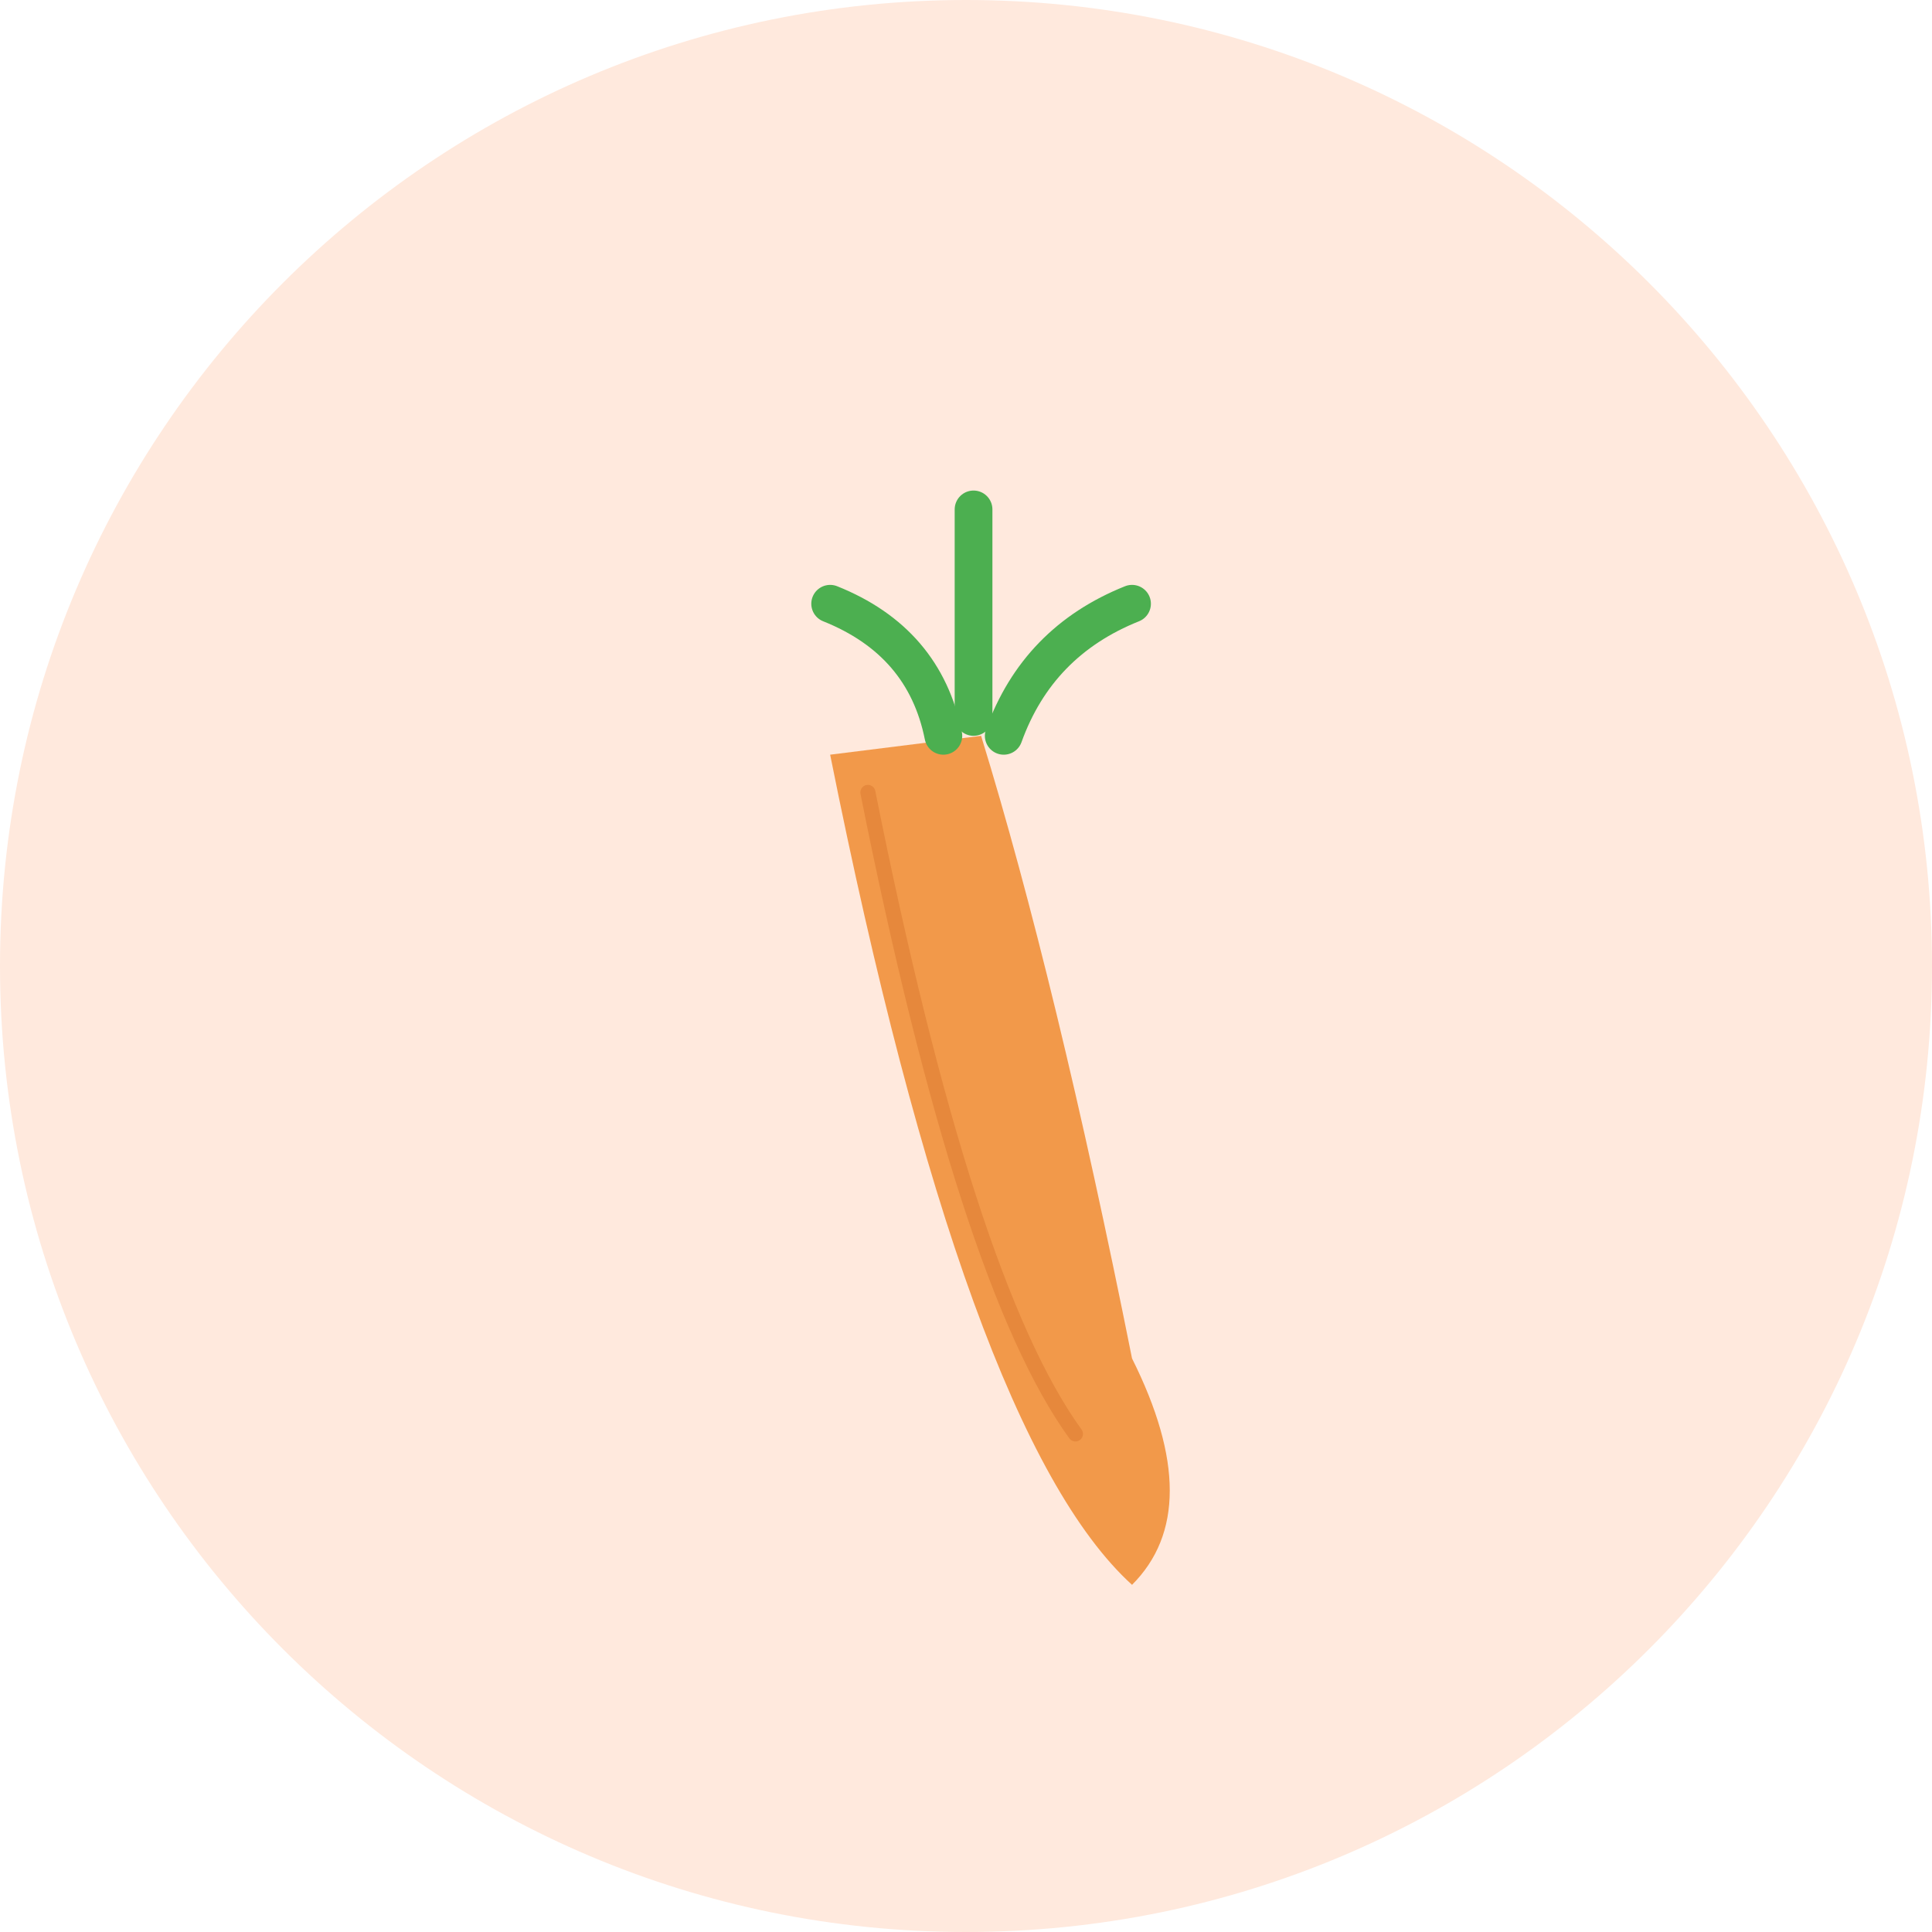
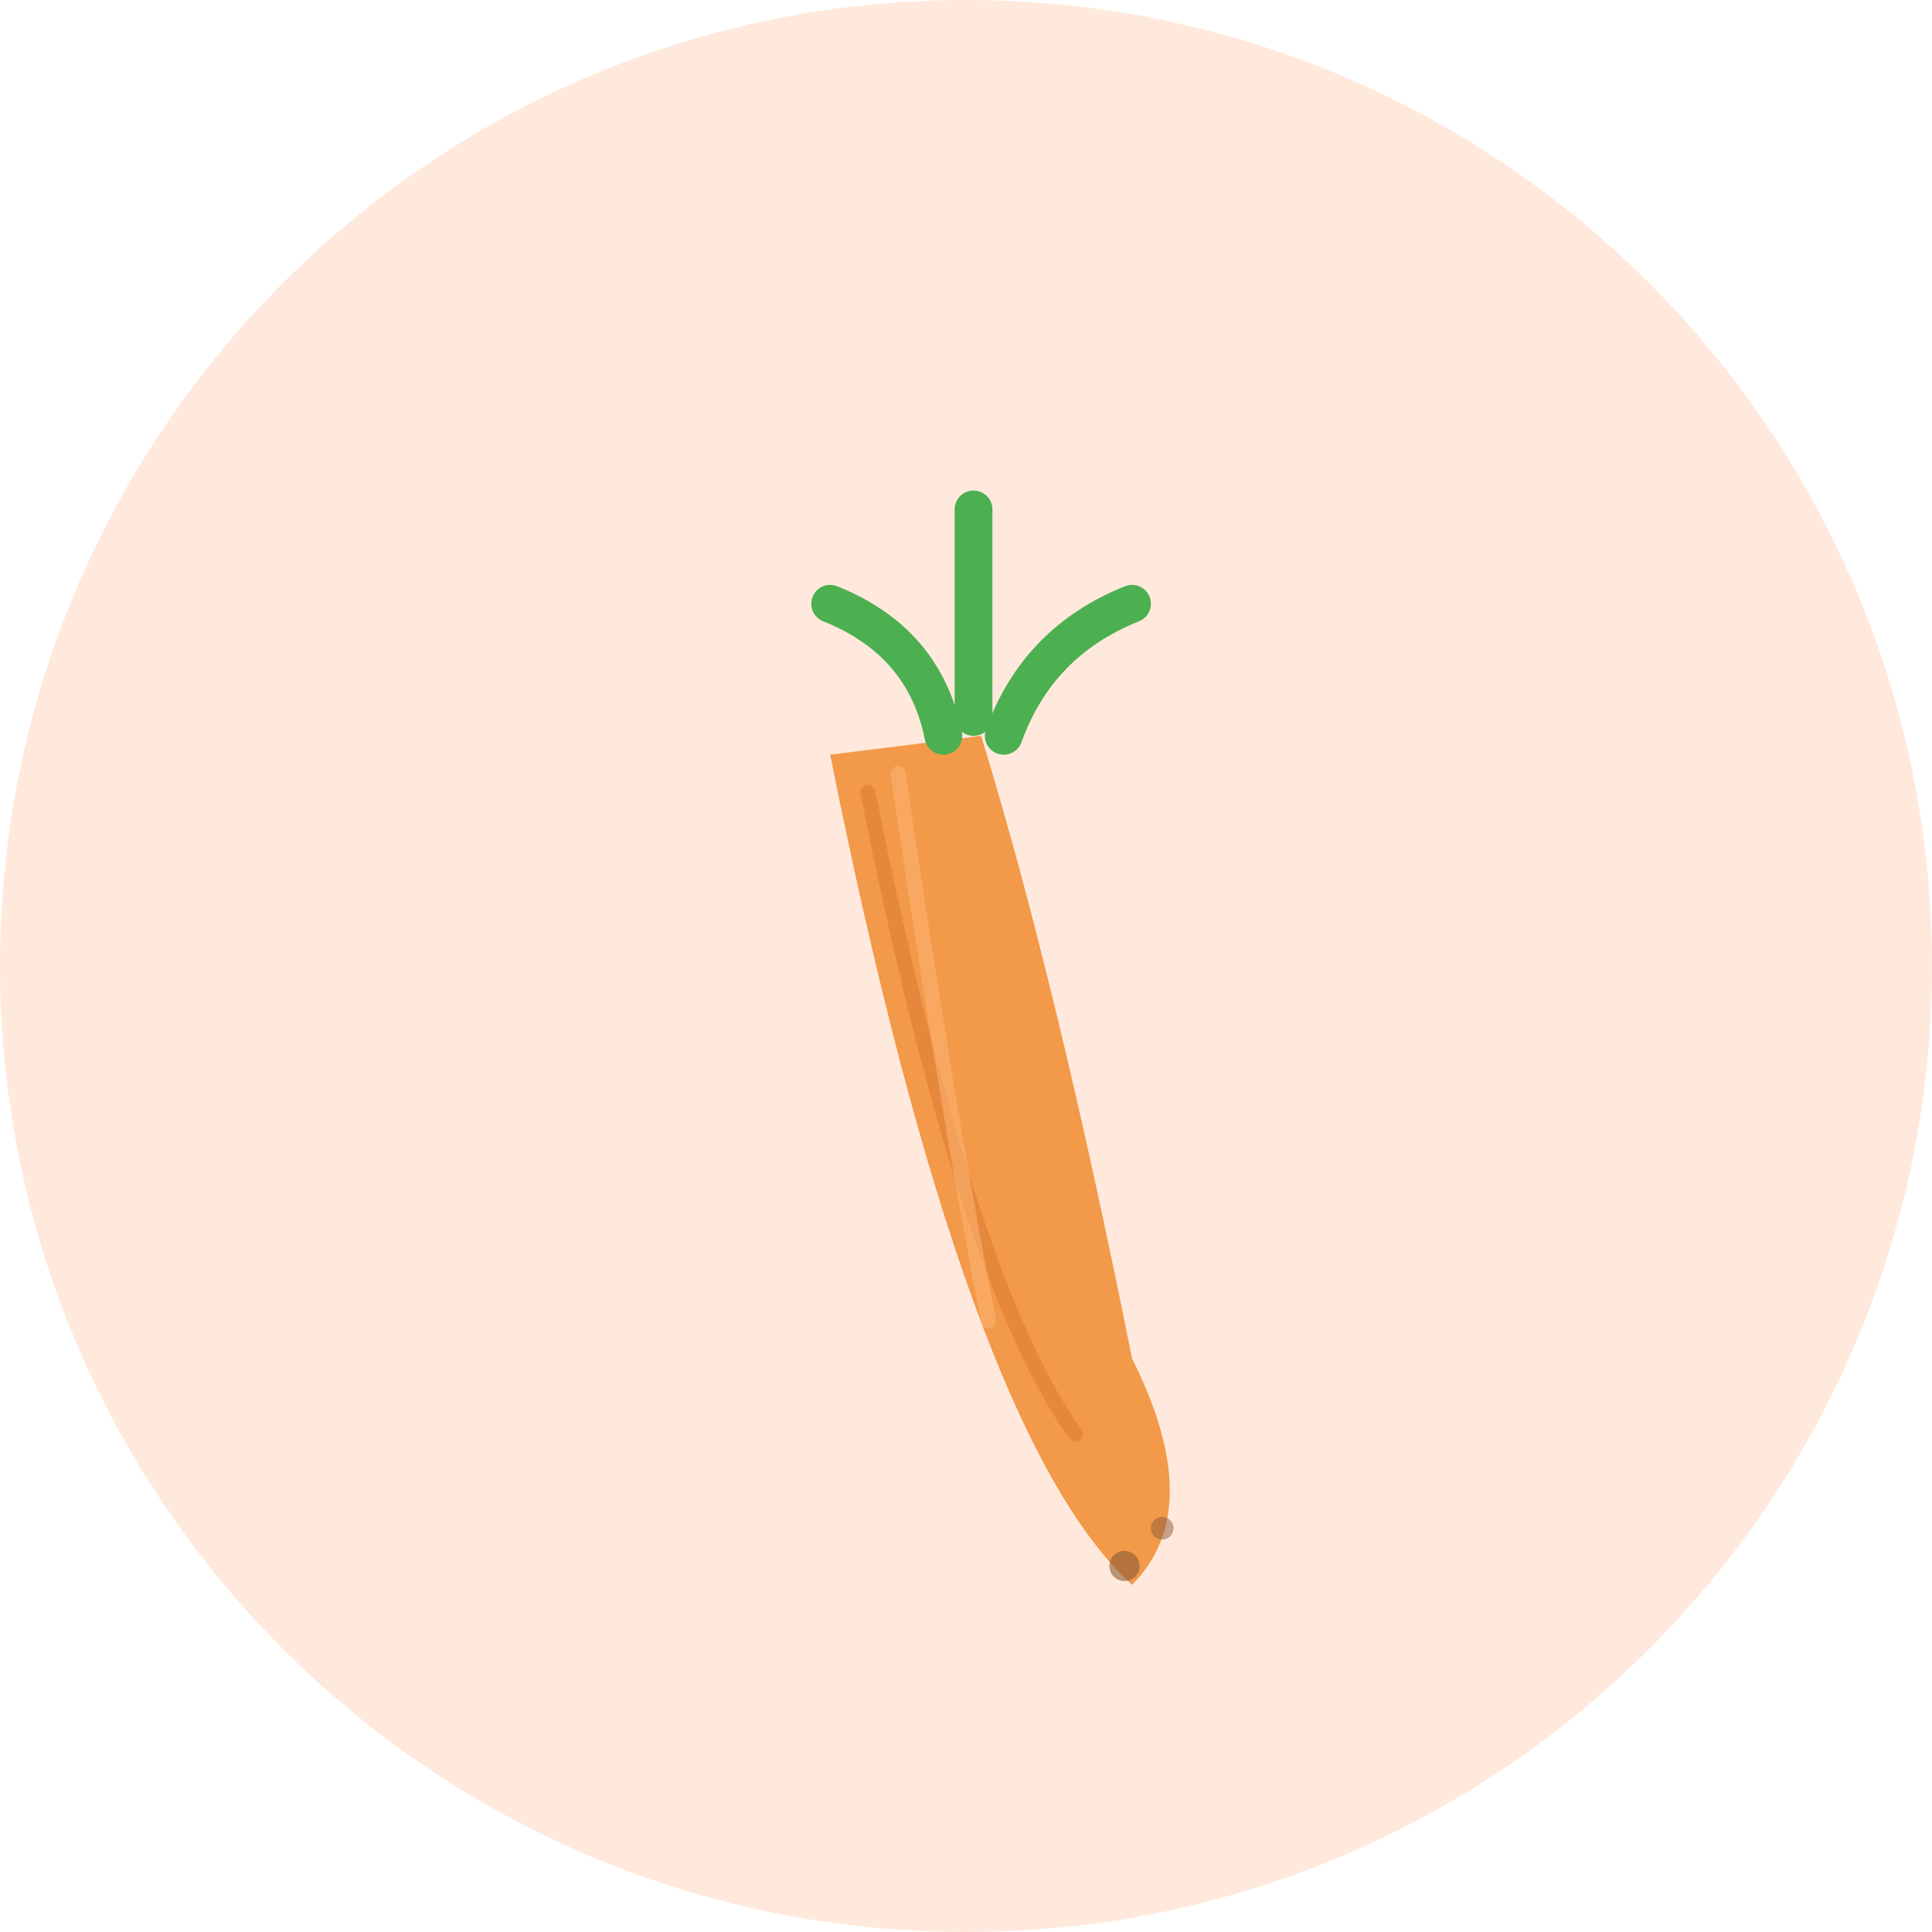
<svg xmlns="http://www.w3.org/2000/svg" width="512" height="512" viewBox="0 0 512 512">
  <circle cx="256" cy="256" r="256" fill="#FFE9DD" />
  <path d="M 220 200 Q 256 380 300 420 Q 320 400 300 360 Q 280 260 260 195 Z" fill="#F2994A" />
  <path d="M 230 210 Q 256 340 285 380" fill="none" stroke="#D9782E" stroke-width="4" stroke-linecap="round" opacity="0.5" />
+   <path d="M 238 205 Q 252 300 262 350" fill="none" stroke="#FFB877" stroke-width="4" stroke-linecap="round" opacity="0.5" />
  <path d="M 250 195 Q 245 170 220 160" fill="none" stroke="#4CAF50" stroke-width="10" stroke-linecap="round" />
  <path d="M 258 190 Q 258 160 258 135" fill="none" stroke="#4CAF50" stroke-width="10" stroke-linecap="round" />
  <path d="M 266 195 Q 275 170 300 160" fill="none" stroke="#4CAF50" stroke-width="10" stroke-linecap="round" />
+   <circle cx="298" cy="415" r="4" fill="#8A5A34" opacity="0.6" />
+   <circle cx="308" cy="405" r="3" fill="#8A5A34" opacity="0.5" />
</svg>
